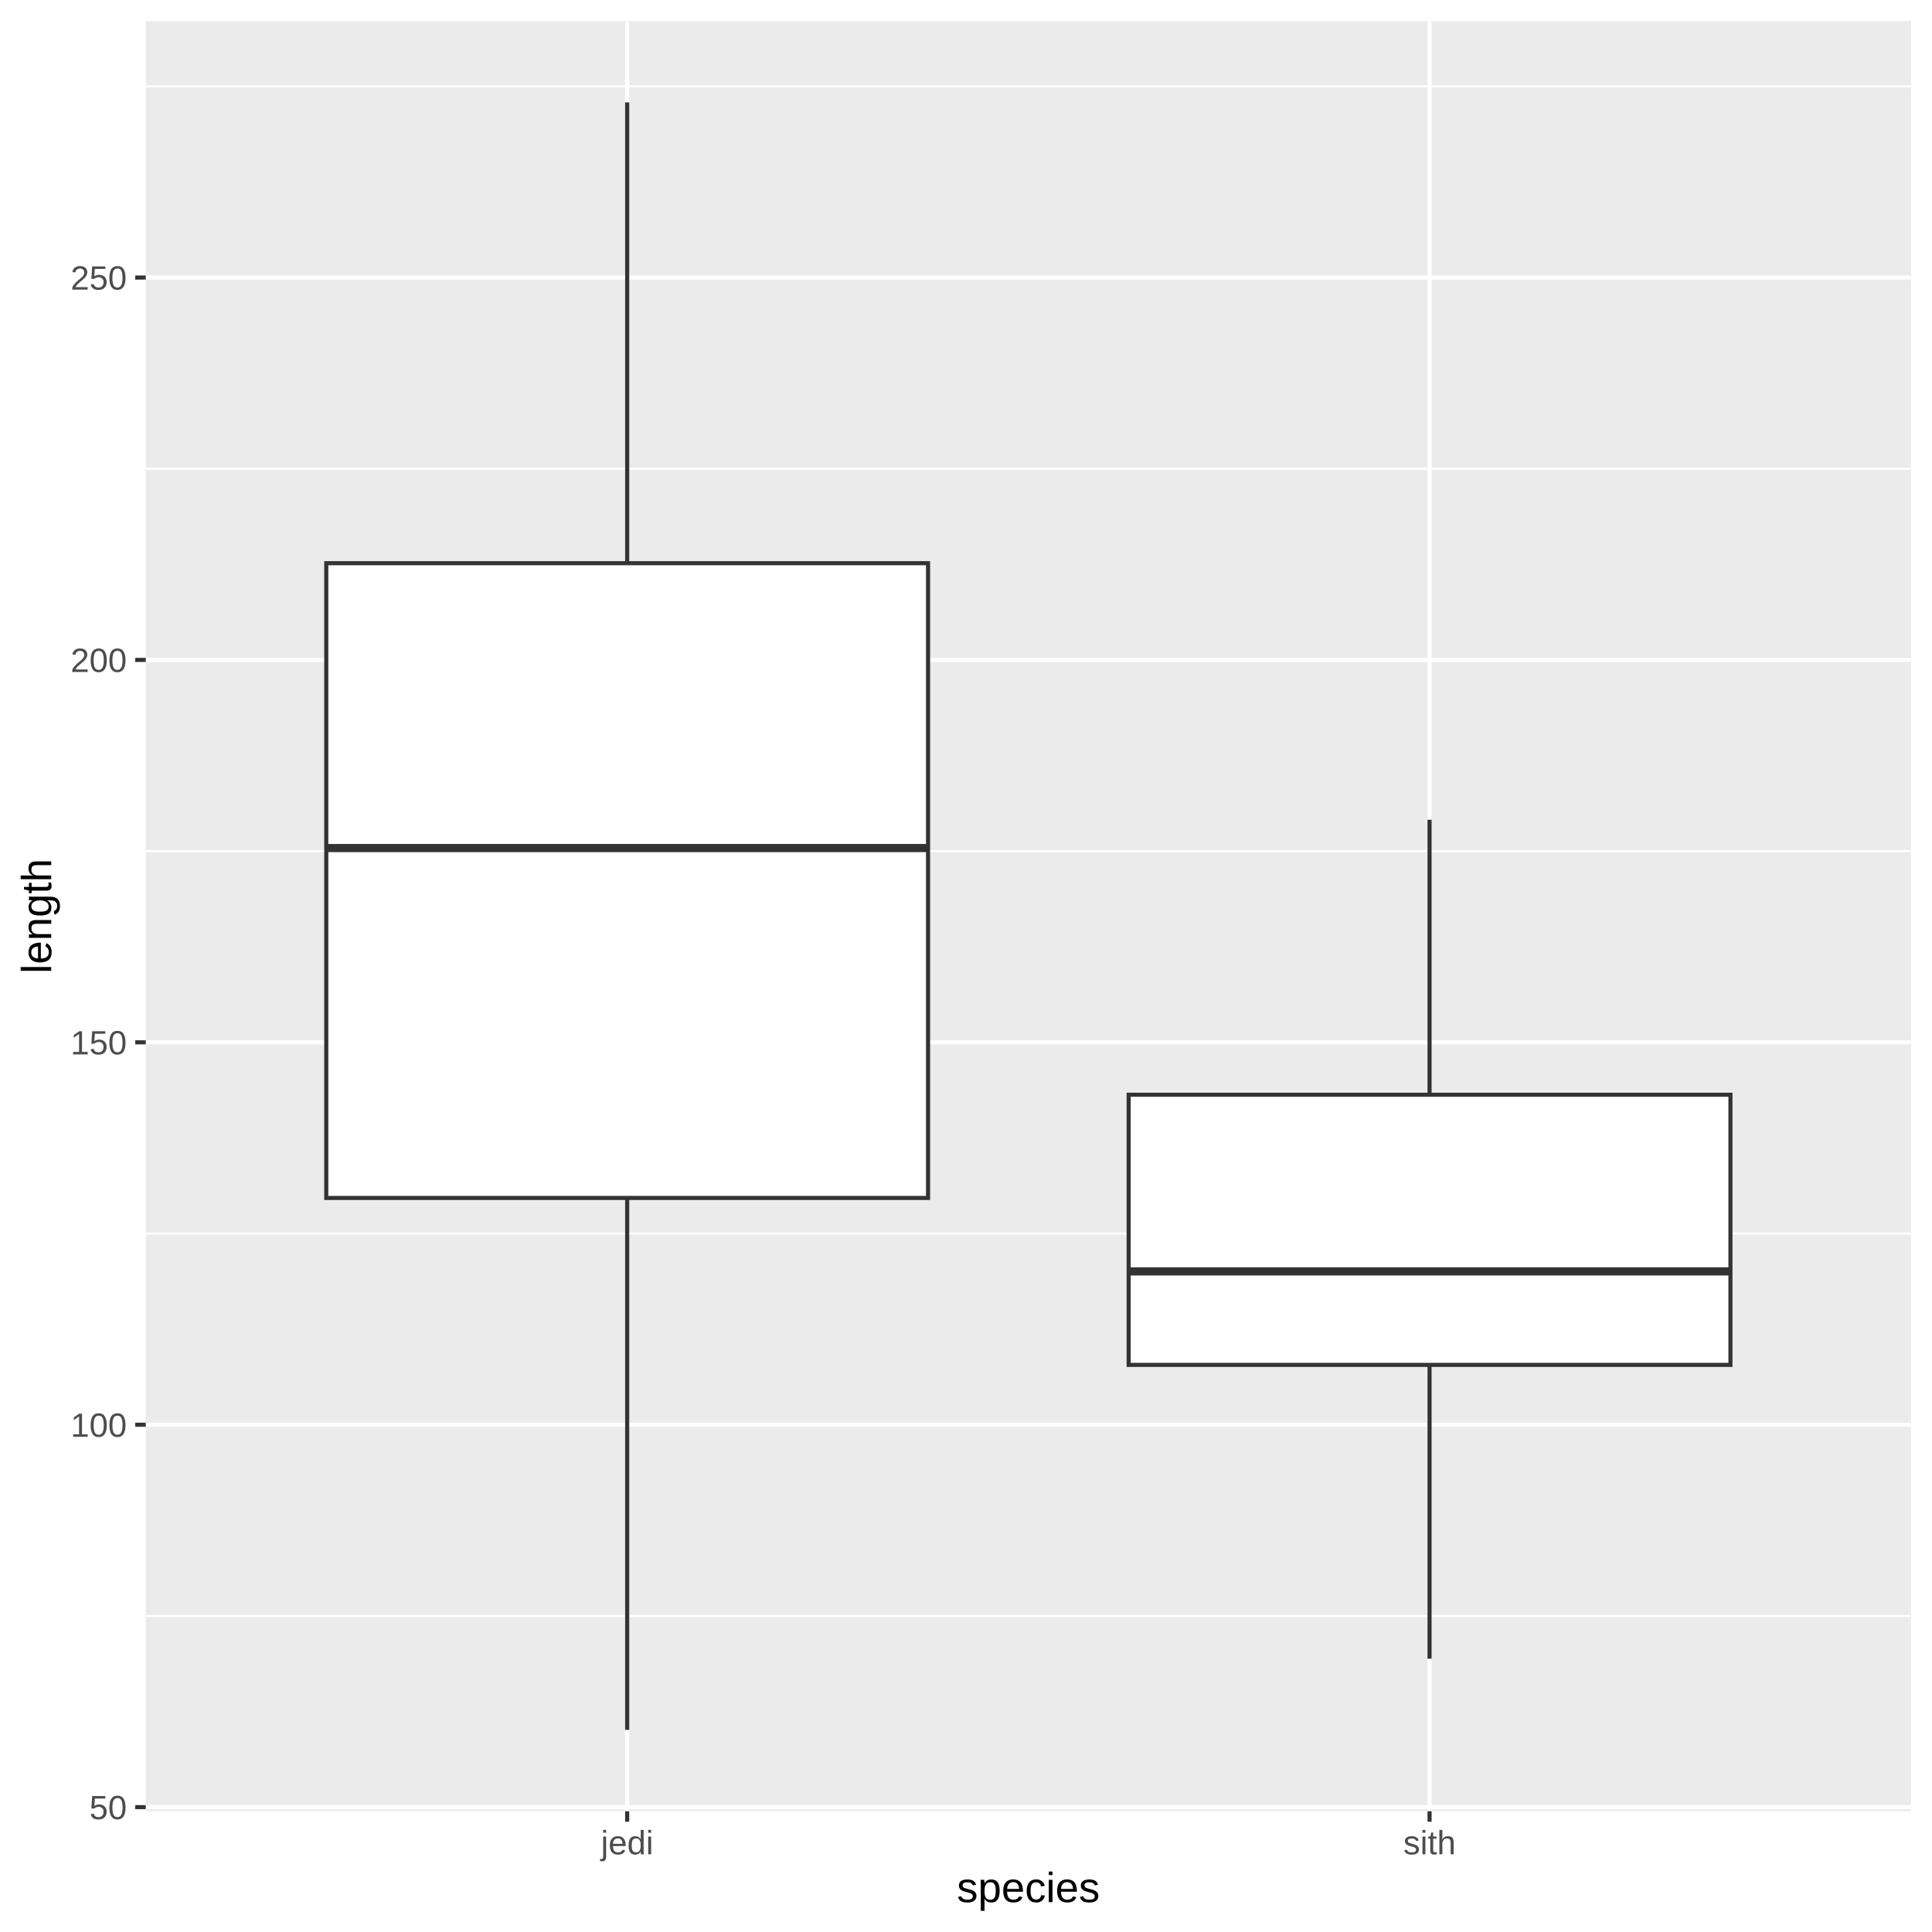
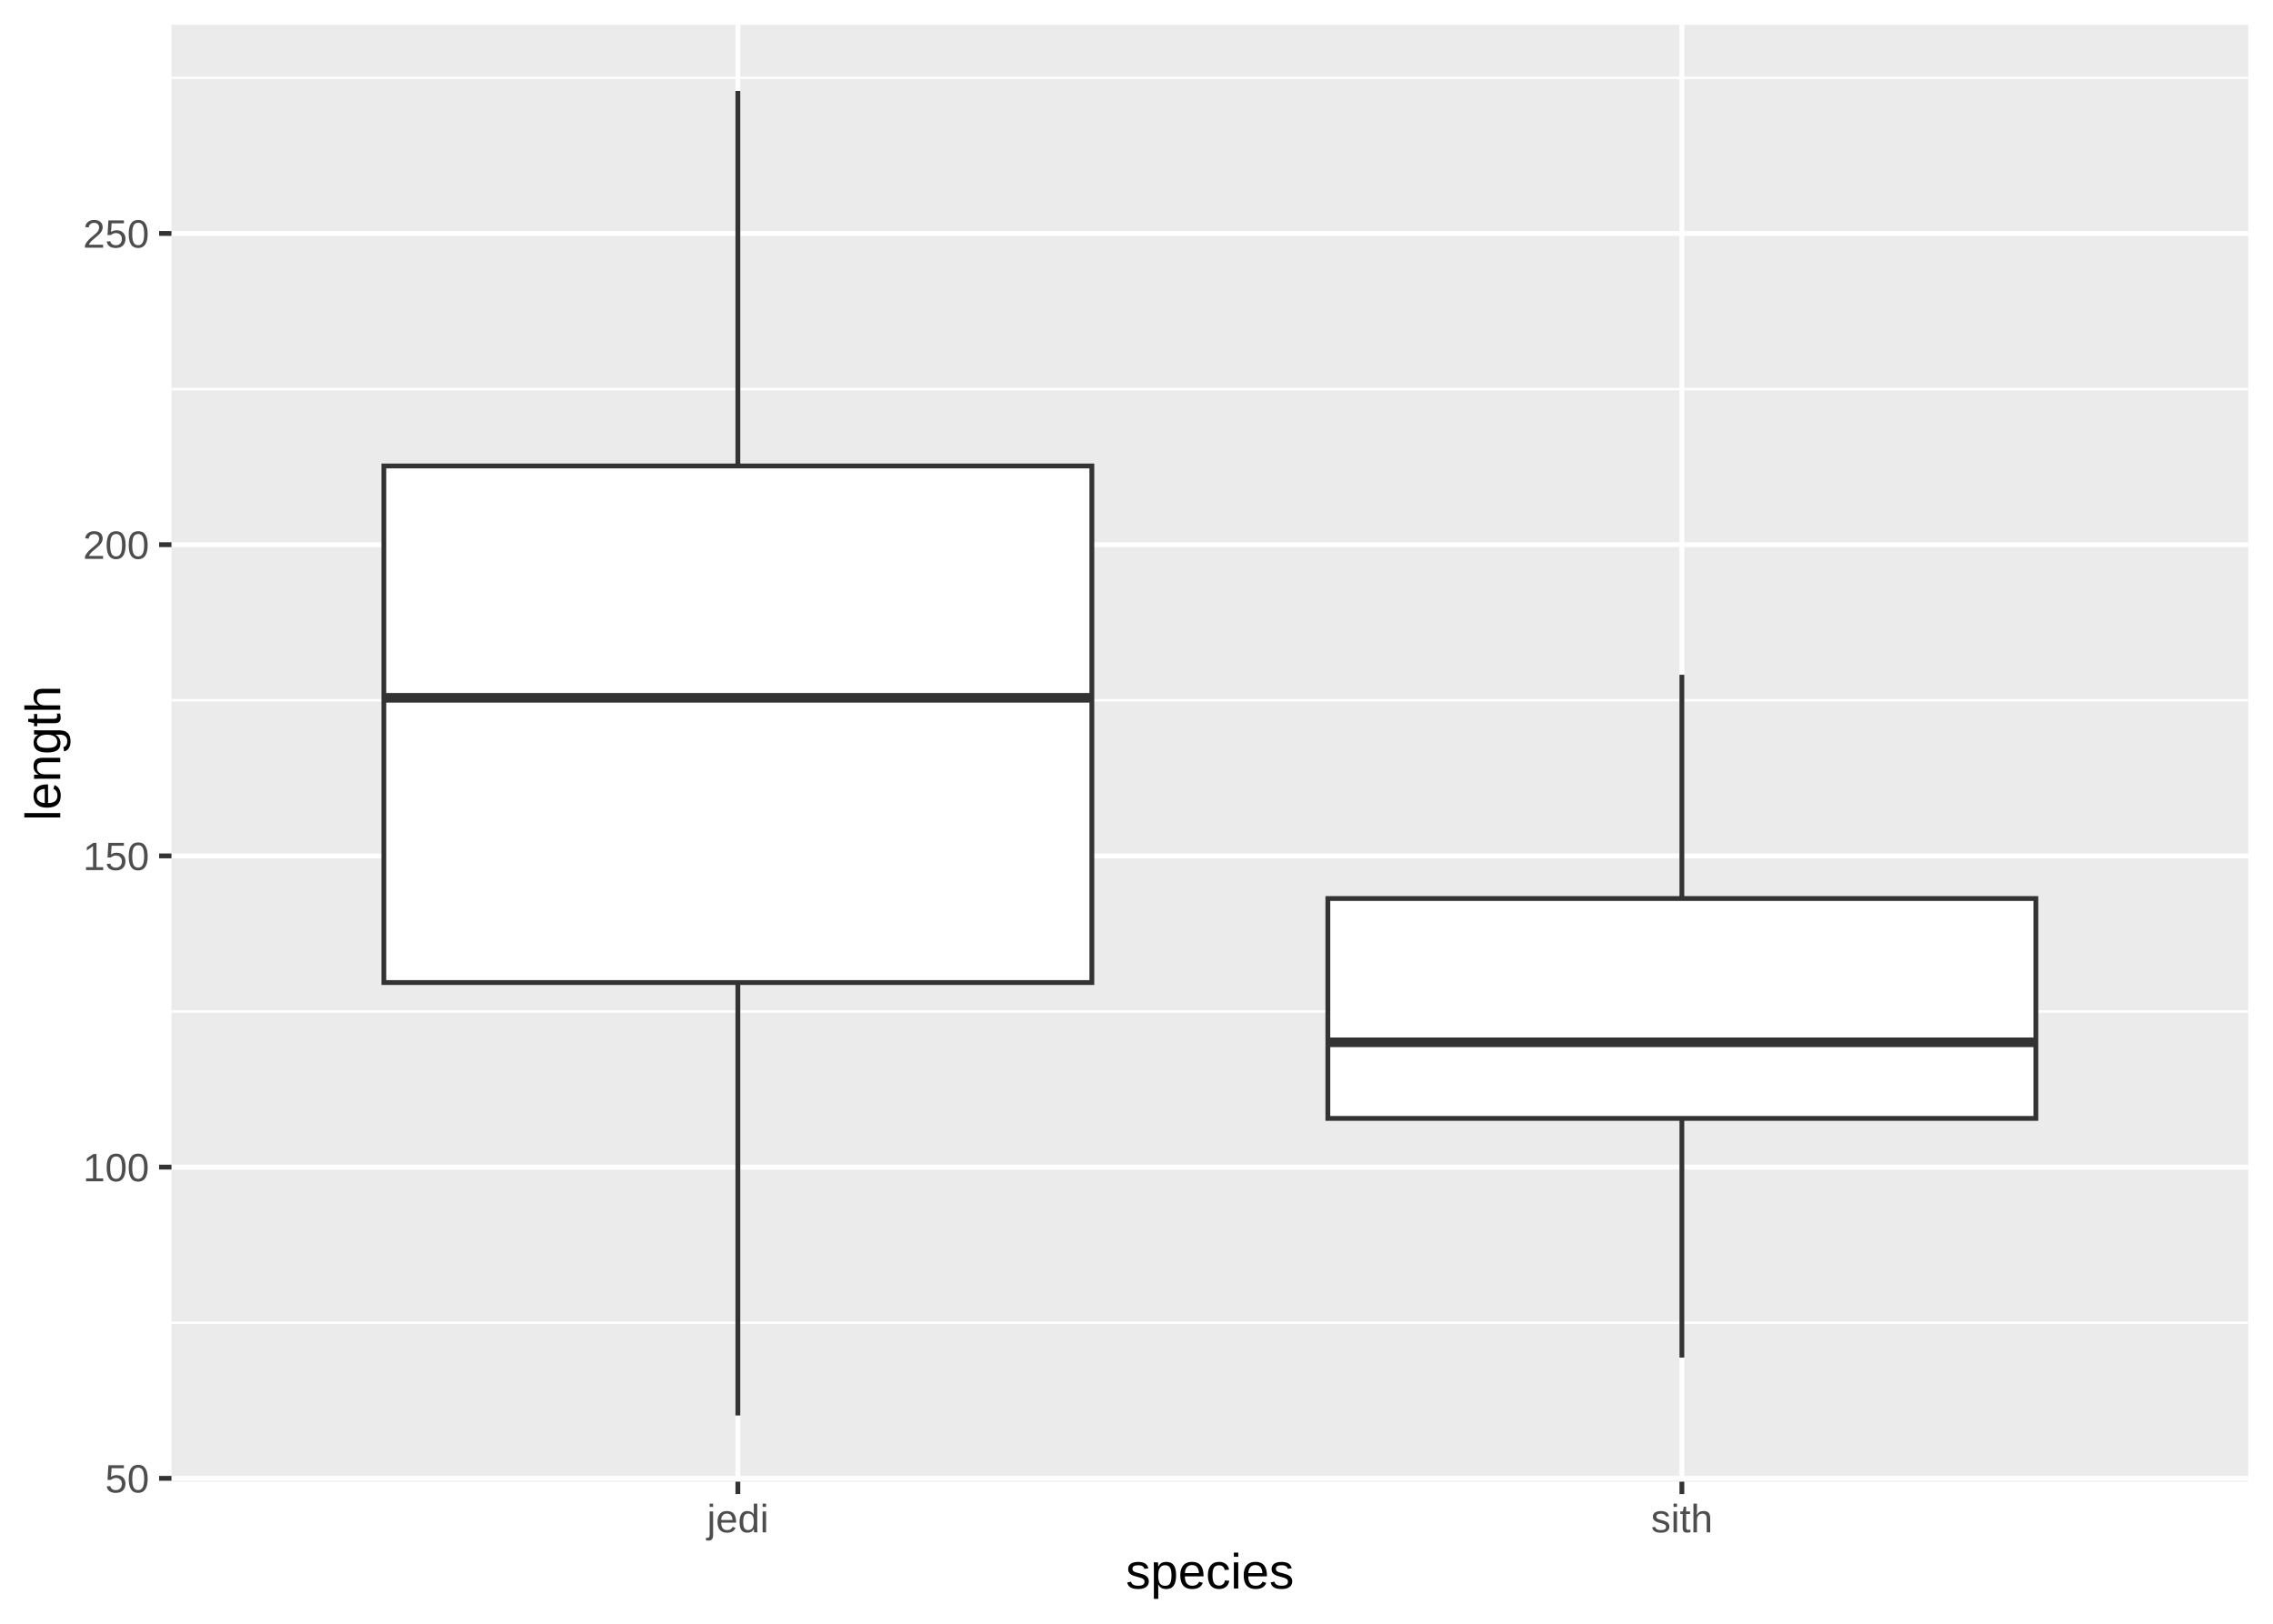
- <svg xmlns="http://www.w3.org/2000/svg" width="504.00pt" height="504.00pt" viewBox="0 0 504.00 504.00">
+ <svg xmlns="http://www.w3.org/2000/svg" width="504.00pt" height="360.00pt" viewBox="0 0 504.00 360.00">
  <g class="svglite">
    <defs>
      <style type="text/css">
    .svglite line, .svglite polyline, .svglite polygon, .svglite path, .svglite rect, .svglite circle {
      fill: none;
      stroke: #000000;
      stroke-linecap: round;
      stroke-linejoin: round;
      stroke-miterlimit: 10.00;
    }
    .svglite text {
      white-space: pre;
    }
    .svglite g.glyphgroup path {
      fill: inherit;
      stroke: none;
    }
  </style>
    </defs>
    <rect width="100%" height="100%" style="stroke: none; fill: #FFFFFF;" />
    <defs>
-       <clipPath id="cpMC4wMHw1MDQuMDB8MC4wMHw1MDQuMDA=">
-         <rect x="0.00" y="0.00" width="504.00" height="504.00" />
+       <clipPath id="cpMC4wMHw1MDQuMDB8MC4wMHwzNjAuMDA=">
+         <rect x="0.00" y="0.00" width="504.00" height="360.00" />
      </clipPath>
    </defs>
-     <g clip-path="url(#cpMC4wMHw1MDQuMDB8MC4wMHw1MDQuMDA=)">
-       <rect x="0.00" y="0.00" width="504.00" height="504.00" style="stroke-width: 1.07; stroke: #FFFFFF; fill: #FFFFFF;" />
+     <g clip-path="url(#cpMC4wMHw1MDQuMDB8MC4wMHwzNjAuMDA=)">
+       <rect x="0.00" y="0.00" width="504.00" height="360.00" style="stroke-width: 1.07; stroke: #FFFFFF; fill: #FFFFFF;" />
    </g>
    <defs>
-       <clipPath id="cpMzguMDJ8NDk4LjUyfDUuNDh8NDcyLjUw">
-         <rect x="38.02" y="5.48" width="460.50" height="467.02" />
+       <clipPath id="cpMzguMDJ8NDk4LjUyfDUuNDh8MzI4LjUw">
+         <rect x="38.02" y="5.48" width="460.50" height="323.02" />
      </clipPath>
    </defs>
-     <g clip-path="url(#cpMzguMDJ8NDk4LjUyfDUuNDh8NDcyLjUw)">
-       <rect x="38.02" y="5.48" width="460.50" height="467.02" style="stroke-width: 1.07; stroke: none; fill: #EBEBEB;" />
-       <polyline points="38.02,421.55 498.52,421.55 " style="stroke-width: 0.53; stroke: #FFFFFF; stroke-linecap: butt;" />
-       <polyline points="38.02,321.79 498.52,321.79 " style="stroke-width: 0.53; stroke: #FFFFFF; stroke-linecap: butt;" />
-       <polyline points="38.02,222.03 498.52,222.03 " style="stroke-width: 0.53; stroke: #FFFFFF; stroke-linecap: butt;" />
-       <polyline points="38.02,122.28 498.52,122.28 " style="stroke-width: 0.53; stroke: #FFFFFF; stroke-linecap: butt;" />
-       <polyline points="38.02,22.52 498.52,22.52 " style="stroke-width: 0.53; stroke: #FFFFFF; stroke-linecap: butt;" />
-       <polyline points="38.02,471.43 498.52,471.43 " style="stroke-width: 1.07; stroke: #FFFFFF; stroke-linecap: butt;" />
-       <polyline points="38.02,371.67 498.52,371.67 " style="stroke-width: 1.07; stroke: #FFFFFF; stroke-linecap: butt;" />
-       <polyline points="38.02,271.91 498.52,271.91 " style="stroke-width: 1.07; stroke: #FFFFFF; stroke-linecap: butt;" />
-       <polyline points="38.02,172.15 498.52,172.15 " style="stroke-width: 1.07; stroke: #FFFFFF; stroke-linecap: butt;" />
-       <polyline points="38.02,72.40 498.52,72.40 " style="stroke-width: 1.07; stroke: #FFFFFF; stroke-linecap: butt;" />
-       <polyline points="163.61,472.50 163.61,5.48 " style="stroke-width: 1.07; stroke: #FFFFFF; stroke-linecap: butt;" />
-       <polyline points="372.93,472.50 372.93,5.48 " style="stroke-width: 1.07; stroke: #FFFFFF; stroke-linecap: butt;" />
-       <line x1="163.61" y1="146.92" x2="163.61" y2="26.71" style="stroke-width: 1.07; stroke: #333333; stroke-linecap: butt;" />
-       <line x1="163.61" y1="312.51" x2="163.61" y2="451.28" style="stroke-width: 1.07; stroke: #333333; stroke-linecap: butt;" />
-       <polygon points="85.11,146.92 85.11,312.51 242.10,312.51 242.10,146.92 85.11,146.92 " style="stroke-width: 1.07; stroke: #333333; stroke-linecap: butt; stroke-linejoin: miter; fill: #FFFFFF;" />
-       <line x1="85.11" y1="221.23" x2="242.10" y2="221.23" style="stroke-width: 2.13; stroke: #333333; stroke-linecap: butt; stroke-linejoin: miter;" />
-       <line x1="372.93" y1="285.58" x2="372.93" y2="213.85" style="stroke-width: 1.07; stroke: #333333; stroke-linecap: butt;" />
-       <line x1="372.93" y1="356.06" x2="372.93" y2="432.72" style="stroke-width: 1.07; stroke: #333333; stroke-linecap: butt;" />
-       <polygon points="294.43,285.58 294.43,356.06 451.42,356.06 451.42,285.58 294.43,285.58 " style="stroke-width: 1.07; stroke: #333333; stroke-linecap: butt; stroke-linejoin: miter; fill: #FFFFFF;" />
-       <line x1="294.43" y1="331.67" x2="451.42" y2="331.67" style="stroke-width: 2.13; stroke: #333333; stroke-linecap: butt; stroke-linejoin: miter;" />
+     <g clip-path="url(#cpMzguMDJ8NDk4LjUyfDUuNDh8MzI4LjUw)">
+       <rect x="38.02" y="5.48" width="460.50" height="323.02" style="stroke-width: 1.07; stroke: none; fill: #EBEBEB;" />
+       <polyline points="38.02,293.26 498.52,293.26 " style="stroke-width: 0.53; stroke: #FFFFFF; stroke-linecap: butt;" />
+       <polyline points="38.02,224.26 498.52,224.26 " style="stroke-width: 0.53; stroke: #FFFFFF; stroke-linecap: butt;" />
+       <polyline points="38.02,155.26 498.52,155.26 " style="stroke-width: 0.53; stroke: #FFFFFF; stroke-linecap: butt;" />
+       <polyline points="38.02,86.26 498.52,86.26 " style="stroke-width: 0.53; stroke: #FFFFFF; stroke-linecap: butt;" />
+       <polyline points="38.02,17.26 498.52,17.26 " style="stroke-width: 0.53; stroke: #FFFFFF; stroke-linecap: butt;" />
+       <polyline points="38.02,327.76 498.52,327.76 " style="stroke-width: 1.07; stroke: #FFFFFF; stroke-linecap: butt;" />
+       <polyline points="38.02,258.76 498.52,258.76 " style="stroke-width: 1.07; stroke: #FFFFFF; stroke-linecap: butt;" />
+       <polyline points="38.02,189.76 498.52,189.76 " style="stroke-width: 1.07; stroke: #FFFFFF; stroke-linecap: butt;" />
+       <polyline points="38.02,120.76 498.52,120.76 " style="stroke-width: 1.07; stroke: #FFFFFF; stroke-linecap: butt;" />
+       <polyline points="38.02,51.76 498.52,51.76 " style="stroke-width: 1.07; stroke: #FFFFFF; stroke-linecap: butt;" />
+       <polyline points="163.61,328.50 163.61,5.48 " style="stroke-width: 1.07; stroke: #FFFFFF; stroke-linecap: butt;" />
+       <polyline points="372.93,328.50 372.93,5.48 " style="stroke-width: 1.07; stroke: #FFFFFF; stroke-linecap: butt;" />
+       <line x1="163.61" y1="103.31" x2="163.61" y2="20.16" style="stroke-width: 1.07; stroke: #333333; stroke-linecap: butt;" />
+       <line x1="163.61" y1="217.84" x2="163.61" y2="313.82" style="stroke-width: 1.07; stroke: #333333; stroke-linecap: butt;" />
+       <polygon points="85.11,103.31 85.11,217.84 242.10,217.84 242.10,103.31 85.11,103.31 " style="stroke-width: 1.07; stroke: #333333; stroke-linecap: butt; stroke-linejoin: miter; fill: #FFFFFF;" />
+       <line x1="85.11" y1="154.71" x2="242.10" y2="154.71" style="stroke-width: 2.13; stroke: #333333; stroke-linecap: butt; stroke-linejoin: miter;" />
+       <line x1="372.93" y1="199.21" x2="372.93" y2="149.60" style="stroke-width: 1.07; stroke: #333333; stroke-linecap: butt;" />
+       <line x1="372.93" y1="247.96" x2="372.93" y2="300.99" style="stroke-width: 1.07; stroke: #333333; stroke-linecap: butt;" />
+       <polygon points="294.43,199.21 294.43,247.96 451.42,247.96 451.42,199.21 294.43,199.21 " style="stroke-width: 1.07; stroke: #333333; stroke-linecap: butt; stroke-linejoin: miter; fill: #FFFFFF;" />
+       <line x1="294.43" y1="231.09" x2="451.42" y2="231.09" style="stroke-width: 2.13; stroke: #333333; stroke-linecap: butt; stroke-linejoin: miter;" />
    </g>
-     <g clip-path="url(#cpMC4wMHw1MDQuMDB8MC4wMHw1MDQuMDA=)">
-       <text x="33.09" y="474.58" text-anchor="end" style="font-size: 8.80px;fill: #4D4D4D; font-family: &quot;Arial&quot;;" textLength="9.78px" lengthAdjust="spacingAndGlyphs">50</text>
-       <text x="33.09" y="374.82" text-anchor="end" style="font-size: 8.80px;fill: #4D4D4D; font-family: &quot;Arial&quot;;" textLength="14.67px" lengthAdjust="spacingAndGlyphs">100</text>
-       <text x="33.09" y="275.06" text-anchor="end" style="font-size: 8.80px;fill: #4D4D4D; font-family: &quot;Arial&quot;;" textLength="14.67px" lengthAdjust="spacingAndGlyphs">150</text>
-       <text x="33.09" y="175.30" text-anchor="end" style="font-size: 8.80px;fill: #4D4D4D; font-family: &quot;Arial&quot;;" textLength="14.67px" lengthAdjust="spacingAndGlyphs">200</text>
-       <text x="33.09" y="75.55" text-anchor="end" style="font-size: 8.80px;fill: #4D4D4D; font-family: &quot;Arial&quot;;" textLength="14.67px" lengthAdjust="spacingAndGlyphs">250</text>
-       <polyline points="35.28,471.43 38.02,471.43 " style="stroke-width: 1.07; stroke: #333333; stroke-linecap: butt;" />
-       <polyline points="35.28,371.67 38.02,371.67 " style="stroke-width: 1.07; stroke: #333333; stroke-linecap: butt;" />
-       <polyline points="35.28,271.91 38.02,271.91 " style="stroke-width: 1.07; stroke: #333333; stroke-linecap: butt;" />
-       <polyline points="35.28,172.15 38.02,172.15 " style="stroke-width: 1.07; stroke: #333333; stroke-linecap: butt;" />
-       <polyline points="35.28,72.40 38.02,72.40 " style="stroke-width: 1.07; stroke: #333333; stroke-linecap: butt;" />
-       <polyline points="163.61,475.24 163.61,472.50 " style="stroke-width: 1.07; stroke: #333333; stroke-linecap: butt;" />
-       <polyline points="372.93,475.24 372.93,472.50 " style="stroke-width: 1.07; stroke: #333333; stroke-linecap: butt;" />
-       <text x="163.61" y="483.74" text-anchor="middle" style="font-size: 8.80px;fill: #4D4D4D; font-family: &quot;Arial&quot;;" textLength="13.69px" lengthAdjust="spacingAndGlyphs">jedi</text>
-       <text x="372.93" y="483.74" text-anchor="middle" style="font-size: 8.80px;fill: #4D4D4D; font-family: &quot;Arial&quot;;" textLength="13.69px" lengthAdjust="spacingAndGlyphs">sith</text>
-       <text x="268.27" y="496.20" text-anchor="middle" style="font-size: 11.00px; font-family: &quot;Arial&quot;;" textLength="37.31px" lengthAdjust="spacingAndGlyphs">species</text>
-       <text transform="translate(13.36,238.99) rotate(-90)" text-anchor="middle" style="font-size: 11.00px; font-family: &quot;Arial&quot;;" textLength="30.00px" lengthAdjust="spacingAndGlyphs">length</text>
+     <g clip-path="url(#cpMC4wMHw1MDQuMDB8MC4wMHwzNjAuMDA=)">
+       <text x="33.09" y="330.91" text-anchor="end" style="font-size: 8.80px;fill: #4D4D4D; font-family: &quot;Arial&quot;;" textLength="9.78px" lengthAdjust="spacingAndGlyphs">50</text>
+       <text x="33.09" y="261.91" text-anchor="end" style="font-size: 8.80px;fill: #4D4D4D; font-family: &quot;Arial&quot;;" textLength="14.67px" lengthAdjust="spacingAndGlyphs">100</text>
+       <text x="33.09" y="192.91" text-anchor="end" style="font-size: 8.80px;fill: #4D4D4D; font-family: &quot;Arial&quot;;" textLength="14.67px" lengthAdjust="spacingAndGlyphs">150</text>
+       <text x="33.09" y="123.91" text-anchor="end" style="font-size: 8.80px;fill: #4D4D4D; font-family: &quot;Arial&quot;;" textLength="14.67px" lengthAdjust="spacingAndGlyphs">200</text>
+       <text x="33.09" y="54.91" text-anchor="end" style="font-size: 8.80px;fill: #4D4D4D; font-family: &quot;Arial&quot;;" textLength="14.67px" lengthAdjust="spacingAndGlyphs">250</text>
+       <polyline points="35.28,327.76 38.02,327.76 " style="stroke-width: 1.07; stroke: #333333; stroke-linecap: butt;" />
+       <polyline points="35.28,258.76 38.02,258.76 " style="stroke-width: 1.07; stroke: #333333; stroke-linecap: butt;" />
+       <polyline points="35.28,189.76 38.02,189.76 " style="stroke-width: 1.07; stroke: #333333; stroke-linecap: butt;" />
+       <polyline points="35.28,120.76 38.02,120.76 " style="stroke-width: 1.07; stroke: #333333; stroke-linecap: butt;" />
+       <polyline points="35.28,51.76 38.02,51.76 " style="stroke-width: 1.07; stroke: #333333; stroke-linecap: butt;" />
+       <polyline points="163.61,331.24 163.61,328.50 " style="stroke-width: 1.07; stroke: #333333; stroke-linecap: butt;" />
+       <polyline points="372.93,331.24 372.93,328.50 " style="stroke-width: 1.07; stroke: #333333; stroke-linecap: butt;" />
+       <text x="163.61" y="339.74" text-anchor="middle" style="font-size: 8.80px;fill: #4D4D4D; font-family: &quot;Arial&quot;;" textLength="13.69px" lengthAdjust="spacingAndGlyphs">jedi</text>
+       <text x="372.93" y="339.74" text-anchor="middle" style="font-size: 8.80px;fill: #4D4D4D; font-family: &quot;Arial&quot;;" textLength="13.69px" lengthAdjust="spacingAndGlyphs">sith</text>
+       <text x="268.27" y="352.20" text-anchor="middle" style="font-size: 11.00px; font-family: &quot;Arial&quot;;" textLength="37.31px" lengthAdjust="spacingAndGlyphs">species</text>
+       <text transform="translate(13.36,166.99) rotate(-90)" text-anchor="middle" style="font-size: 11.00px; font-family: &quot;Arial&quot;;" textLength="30.00px" lengthAdjust="spacingAndGlyphs">length</text>
    </g>
  </g>
</svg>
